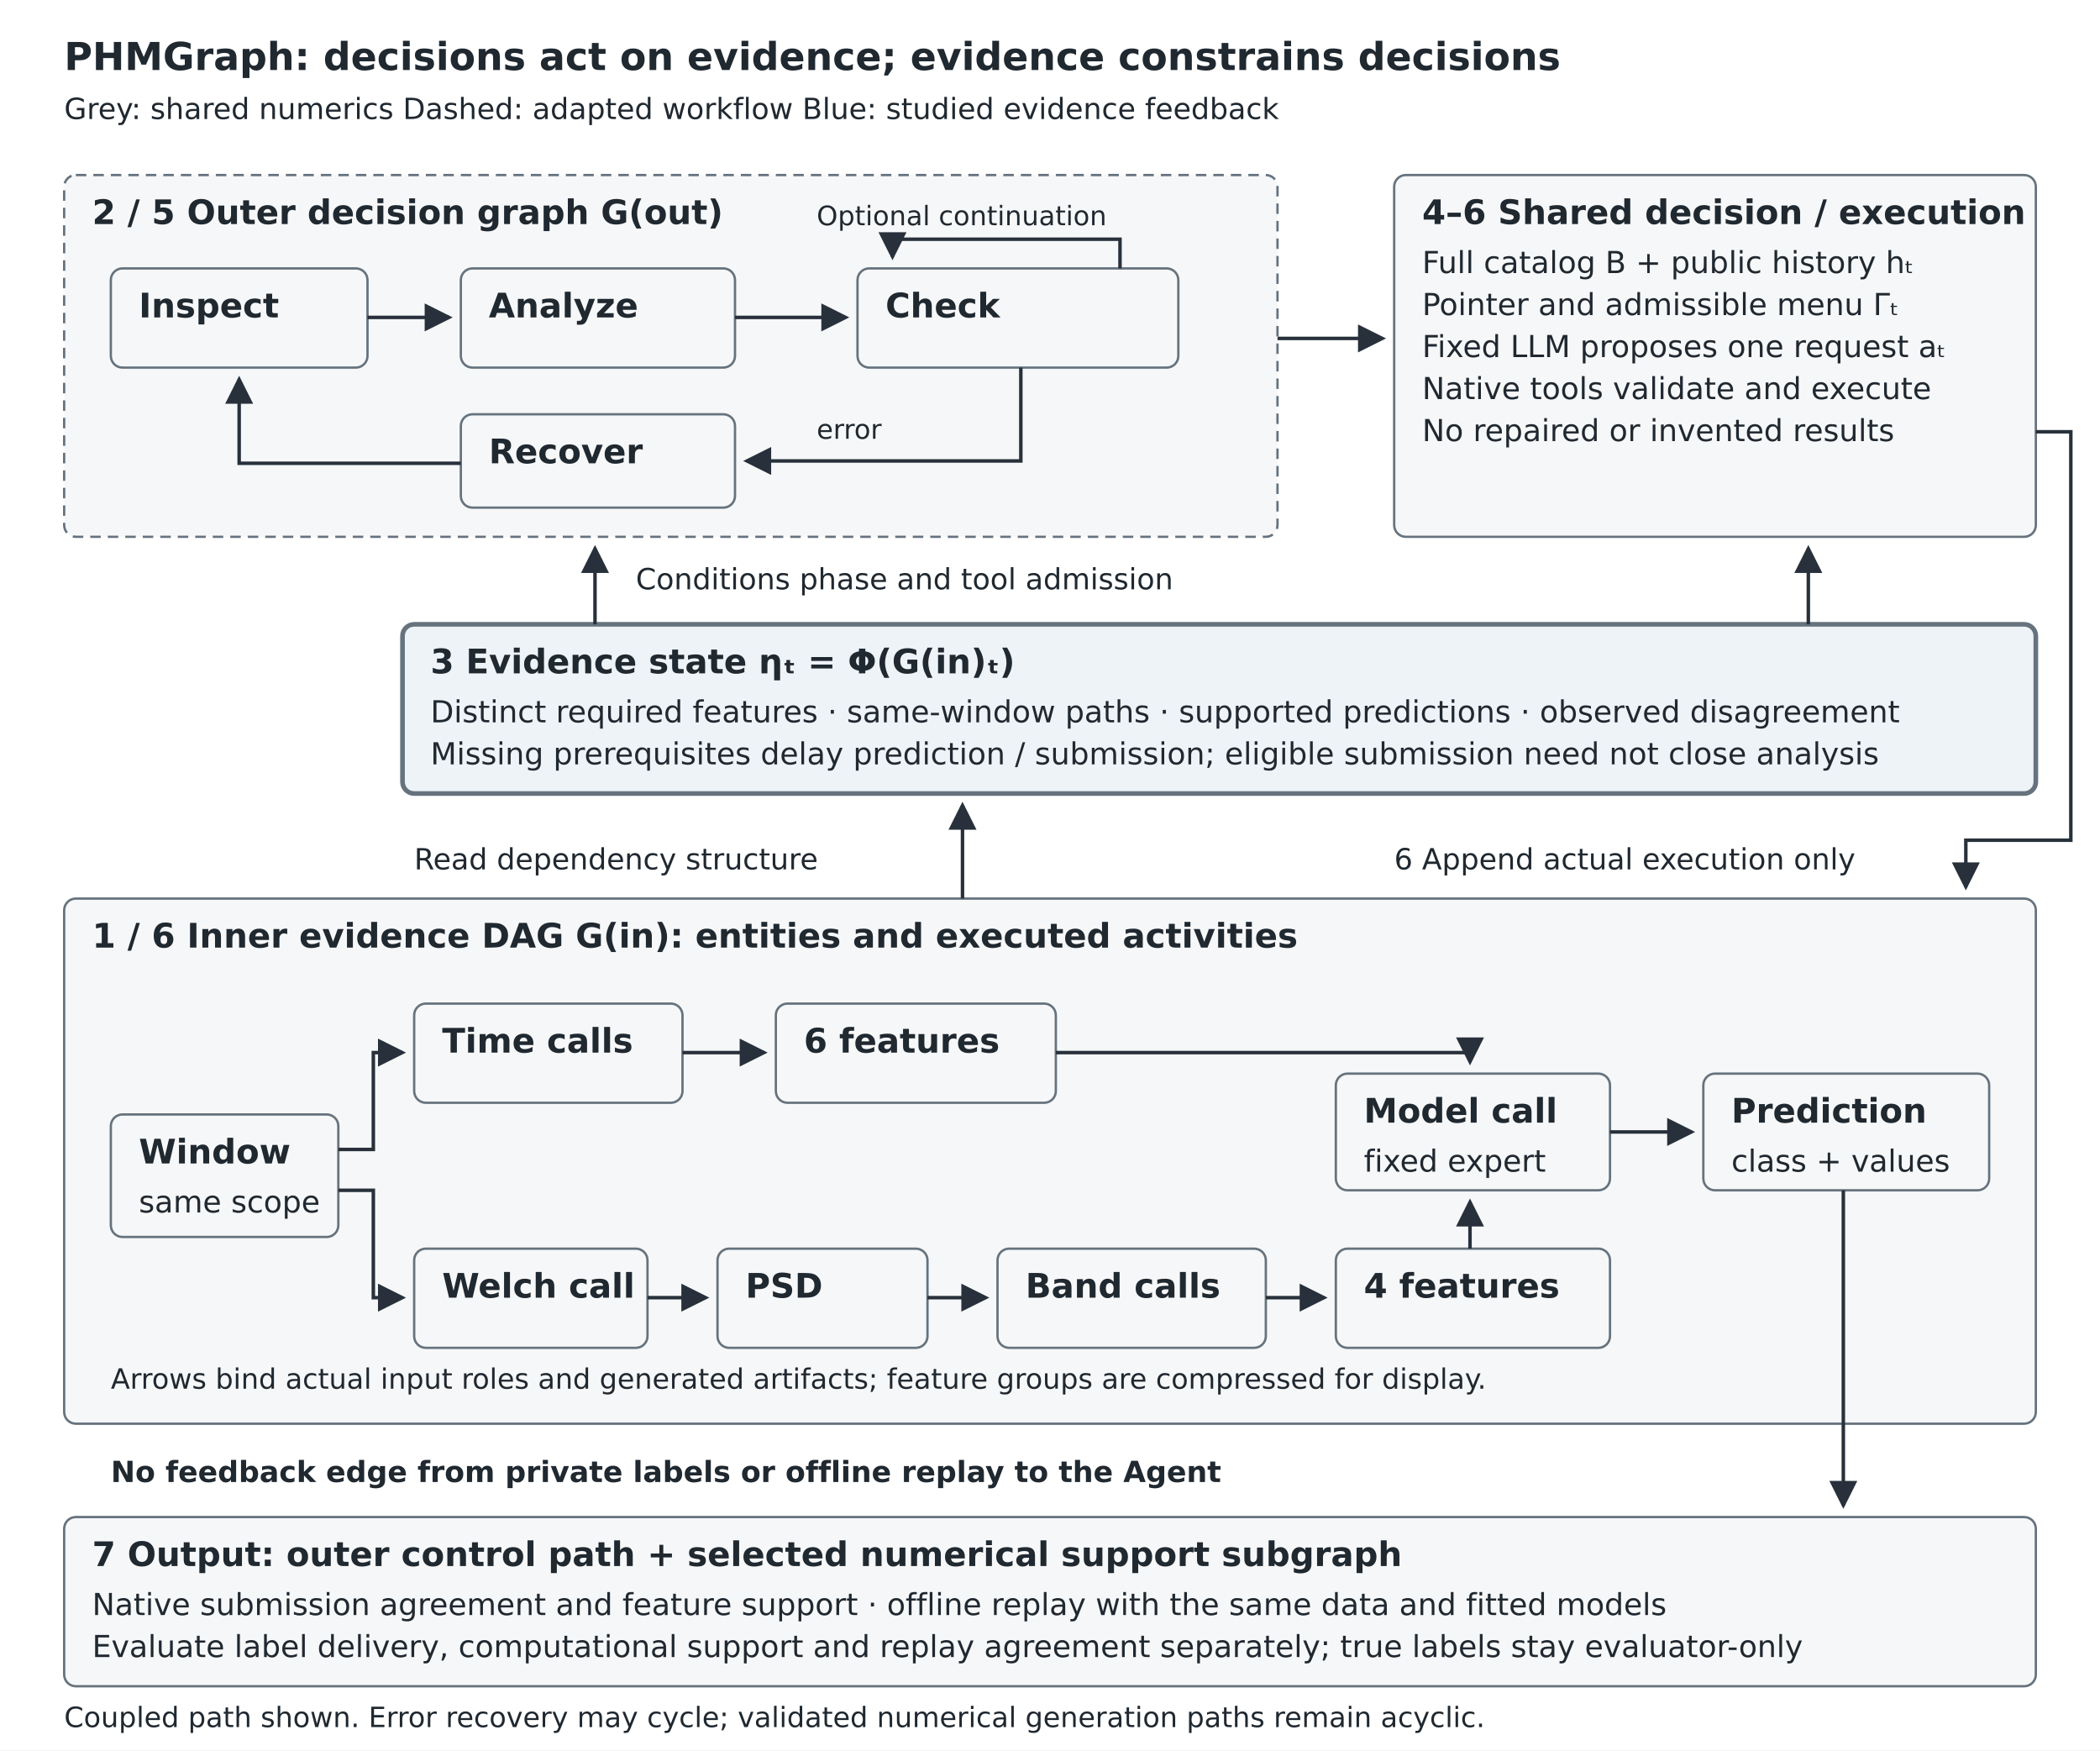
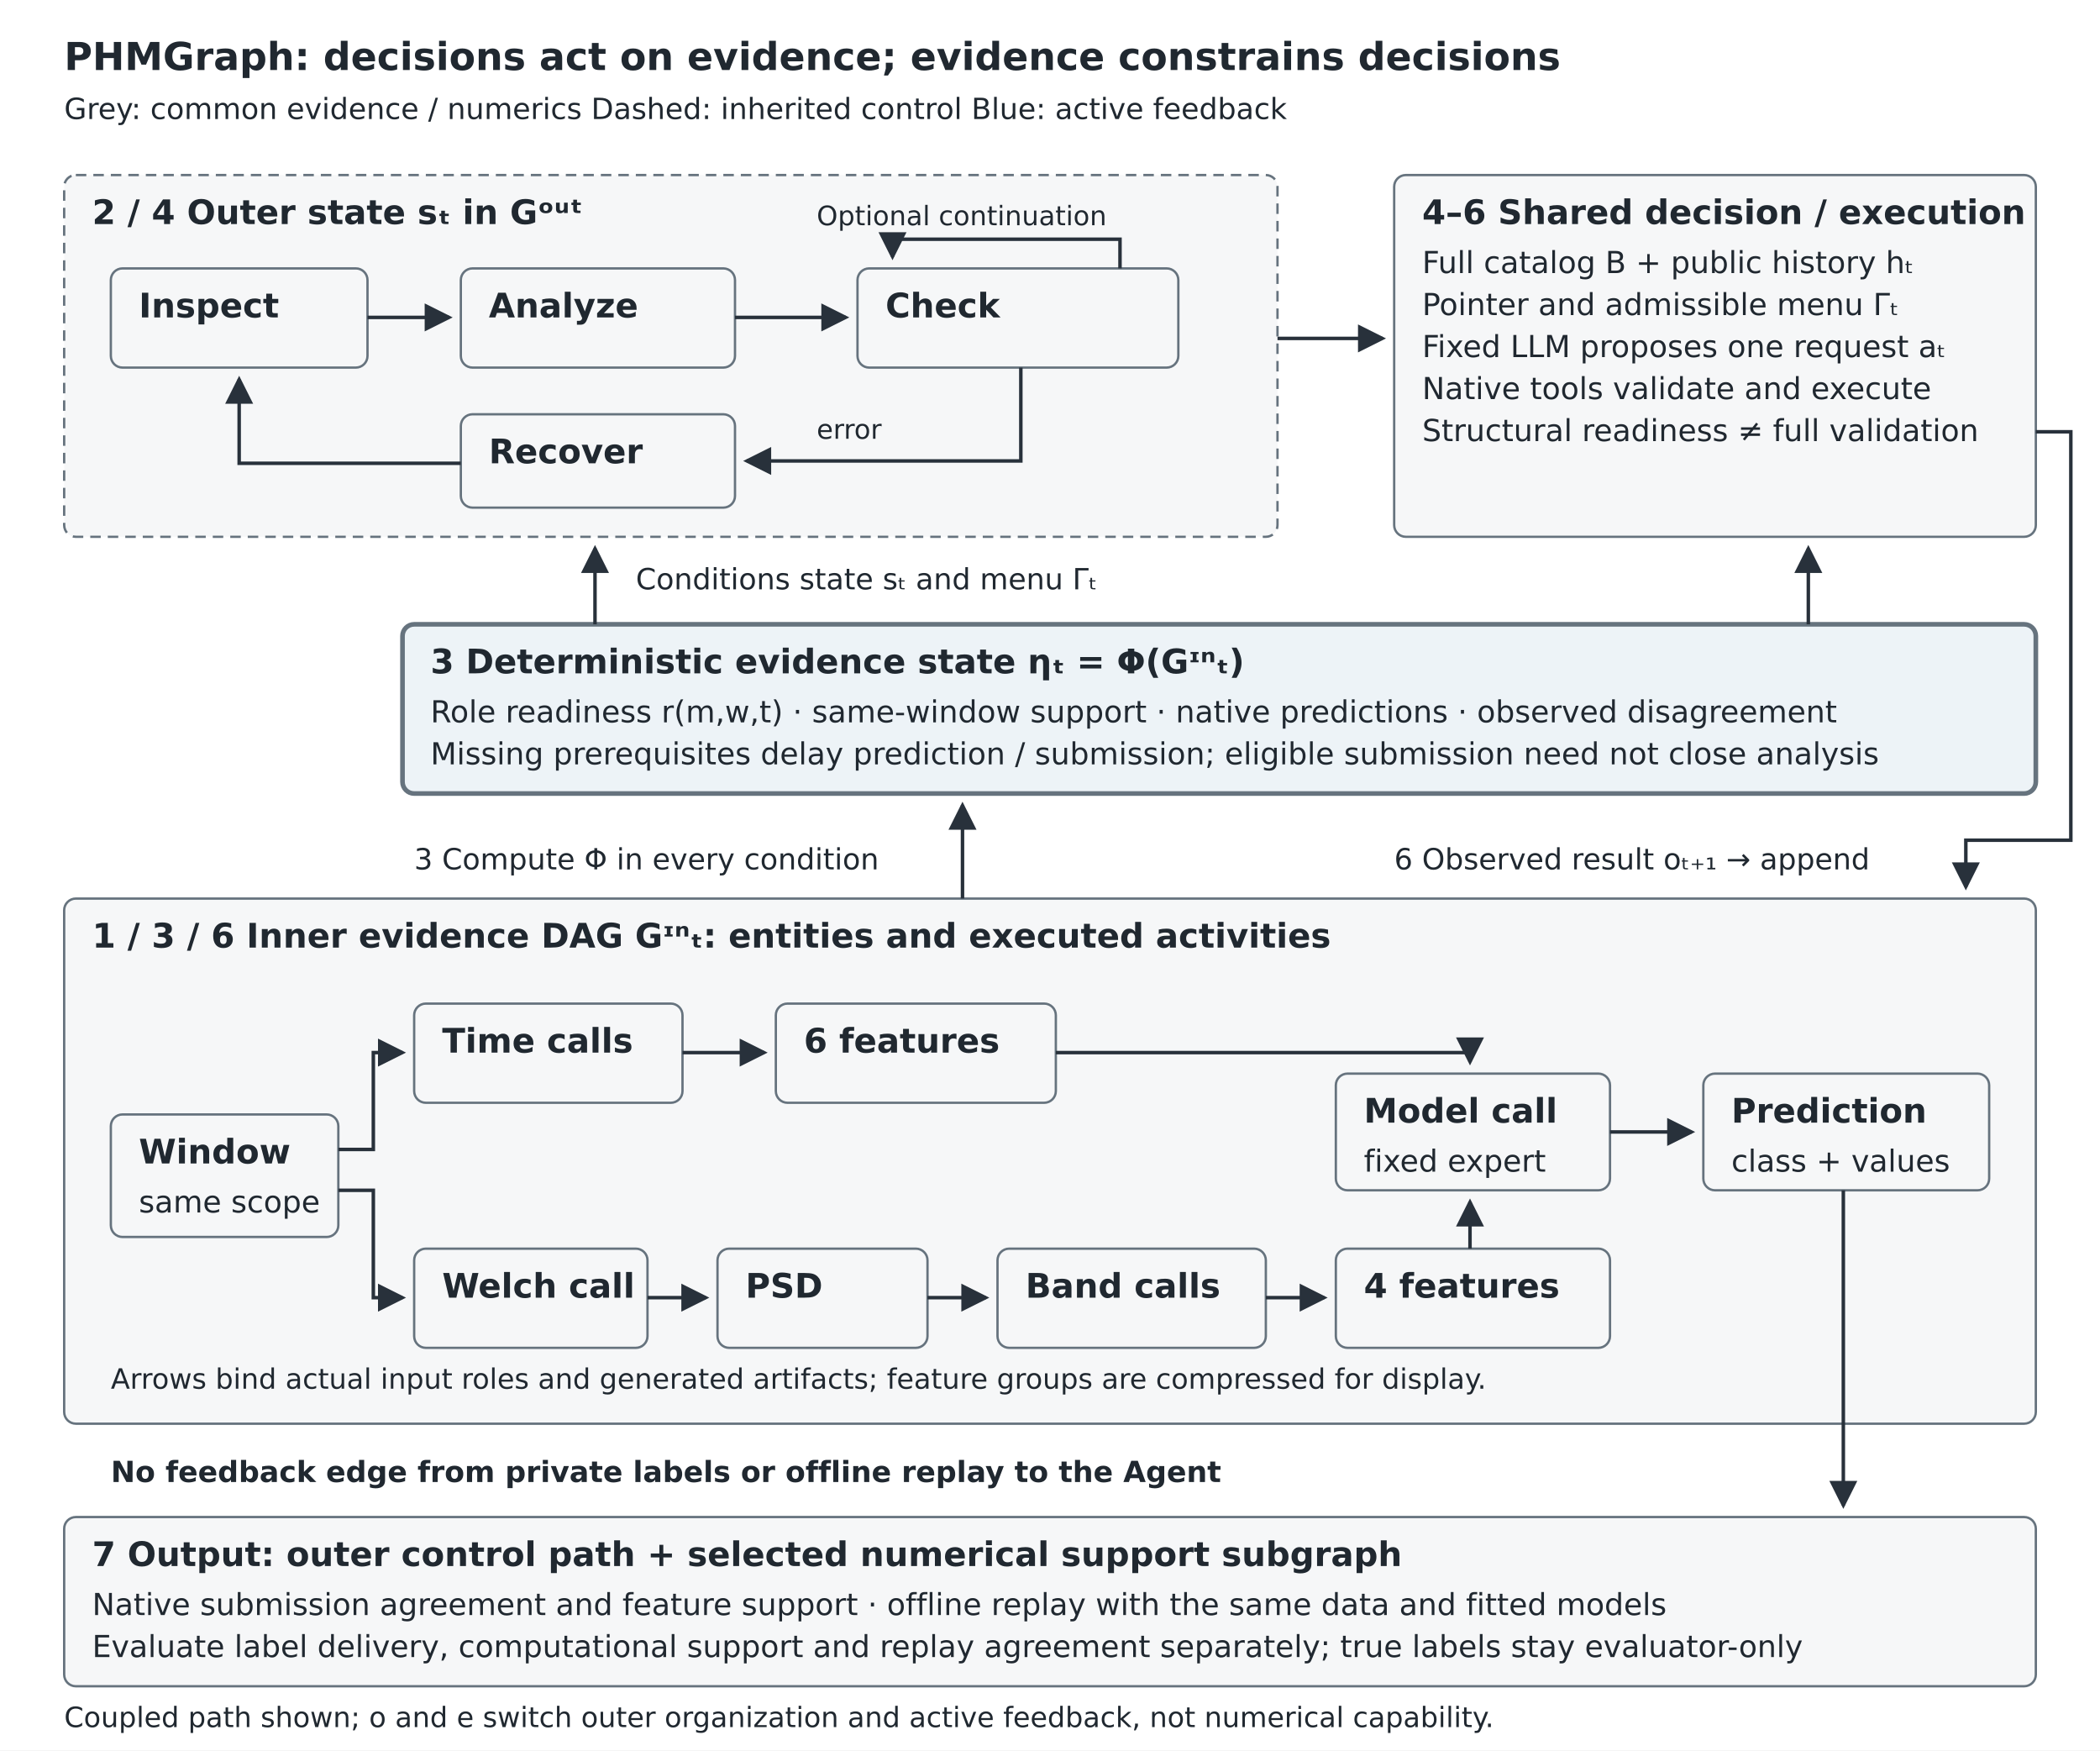
<svg xmlns="http://www.w3.org/2000/svg" width="180mm" height="150mm" viewBox="0 0 1800 1500">
  <defs>
    <marker id="arrow" markerWidth="8" markerHeight="8" refX="7" refY="4" orient="auto">
      <path d="M0 0 L8 4 L0 8 Z" fill="#28313b" />
    </marker>
  </defs>
  <rect width="1800" height="1500" fill="white" />
  <g font-family="DejaVu Sans, Arial, sans-serif" fill="#202830">
    <text x="55" y="60" font-size="33" font-weight="bold" text-anchor="start">PHMGraph: decisions act on evidence; evidence constrains decisions</text>
-     <text x="55" y="102" font-size="25" font-weight="normal" text-anchor="start">Grey: shared numerics     Dashed: adapted workflow     Blue: studied evidence feedback</text>
+     <text x="55" y="102" font-size="25" font-weight="normal" text-anchor="start">Grey: common evidence / numerics    Dashed: inherited control    Blue: active feedback</text>
    <g id="outer-graph">
      <rect x="55" y="150" width="1040" height="310" rx="10" fill="#f6f7f8" stroke="#66737e" stroke-width="2" stroke-dasharray="9 6" />
-       <text x="79" y="192" font-size="29" font-weight="bold" text-anchor="start">2 / 5  Outer decision graph G(out)</text>
+       <text x="79" y="192" font-size="29" font-weight="bold" text-anchor="start">2 / 4  Outer state sₜ in Gᵒᵘᵗ</text>
    </g>
    <g id="phase-inspect">
      <rect x="95" y="230" width="220" height="85" rx="10" fill="#f6f7f8" stroke="#66737e" stroke-width="2" />
      <text x="119" y="272" font-size="29" font-weight="bold" text-anchor="start">Inspect</text>
    </g>
    <g id="phase-analyze">
      <rect x="395" y="230" width="235" height="85" rx="10" fill="#f6f7f8" stroke="#66737e" stroke-width="2" />
      <text x="419" y="272" font-size="29" font-weight="bold" text-anchor="start">Analyze</text>
    </g>
    <g id="phase-check">
      <rect x="735" y="230" width="275" height="85" rx="10" fill="#f6f7f8" stroke="#66737e" stroke-width="2" />
      <text x="759" y="272" font-size="29" font-weight="bold" text-anchor="start">Check</text>
    </g>
    <polyline id="read-to-analyze" points="315,272 385,272" fill="none" stroke="#28313b" stroke-width="3" marker-end="url(#arrow)" />
    <polyline id="ready-to-check" points="630,272 725,272" fill="none" stroke="#28313b" stroke-width="3" marker-end="url(#arrow)" />
    <g id="phase-recover">
      <rect x="395" y="355" width="235" height="80" rx="10" fill="#f6f7f8" stroke="#66737e" stroke-width="2" />
      <text x="419" y="397" font-size="29" font-weight="bold" text-anchor="start">Recover</text>
    </g>
    <polyline id="error-to-recovery" points="875,315 875,395 640,395" fill="none" stroke="#28313b" stroke-width="3" marker-end="url(#arrow)" />
    <text x="700" y="376" font-size="23" font-weight="normal" text-anchor="start">error</text>
    <polyline id="recovery-to-inspect" points="395,397 205,397 205,325" fill="none" stroke="#28313b" stroke-width="3" marker-end="url(#arrow)" />
    <polyline id="check-continuation" points="960,230 960,205 765,205 765,220" fill="none" stroke="#28313b" stroke-width="3" marker-end="url(#arrow)" />
    <text x="700" y="193" font-size="23" font-weight="normal" text-anchor="start">Optional continuation</text>
    <g id="decision-interface">
      <rect x="1195" y="150" width="550" height="310" rx="10" fill="#f6f7f8" stroke="#66737e" stroke-width="2" />
      <text x="1219" y="192" font-size="29" font-weight="bold" text-anchor="start">4–6  Shared decision / execution</text>
      <text x="1219" y="234" font-size="26" font-weight="normal" text-anchor="start">Full catalog B + public history hₜ</text>
      <text x="1219" y="270" font-size="26" font-weight="normal" text-anchor="start">Pointer and admissible menu Γₜ</text>
      <text x="1219" y="306" font-size="26" font-weight="normal" text-anchor="start">Fixed LLM proposes one request aₜ</text>
      <text x="1219" y="342" font-size="26" font-weight="normal" text-anchor="start">Native tools validate and execute</text>
-       <text x="1219" y="378" font-size="26" font-weight="normal" text-anchor="start">No repaired or invented results</text>
+       <text x="1219" y="378" font-size="26" font-weight="normal" text-anchor="start">Structural readiness ≠ full validation</text>
    </g>
    <polyline id="phase-to-interface" points="1095,290 1185,290" fill="none" stroke="#28313b" stroke-width="3" marker-end="url(#arrow)" />
    <g id="evidence-feedback">
      <rect x="345" y="535" width="1400" height="145" rx="10" fill="#edf3f7" stroke="#66737e" stroke-width="4" />
-       <text x="369" y="577" font-size="29" font-weight="bold" text-anchor="start">3  Evidence state ηₜ = Φ(G(in)ₜ)</text>
-       <text x="369" y="619" font-size="26" font-weight="normal" text-anchor="start">Distinct required features · same-window paths · supported predictions · observed disagreement</text>
+       <text x="369" y="577" font-size="29" font-weight="bold" text-anchor="start">3  Deterministic evidence state ηₜ = Φ(Gᶦⁿₜ)</text>
+       <text x="369" y="619" font-size="26" font-weight="normal" text-anchor="start">Role readiness r(m,w,t) · same-window support · native predictions · observed disagreement</text>
      <text x="369" y="655" font-size="26" font-weight="normal" text-anchor="start">Missing prerequisites delay prediction / submission; eligible submission need not close analysis</text>
    </g>
    <polyline id="evidence-to-phase" points="510,535 510,470" fill="none" stroke="#28313b" stroke-width="3" marker-end="url(#arrow)" />
-     <text x="545" y="505" font-size="25" font-weight="normal" text-anchor="start">Conditions phase and tool admission</text>
+     <text x="545" y="505" font-size="25" font-weight="normal" text-anchor="start">Conditions state sₜ and menu Γₜ</text>
    <polyline id="evidence-to-menu" points="1550,535 1550,470" fill="none" stroke="#28313b" stroke-width="3" marker-end="url(#arrow)" />
    <polyline id="execution-to-update" points="1745,370 1775,370 1775,720 1685,720 1685,760" fill="none" stroke="#28313b" stroke-width="3" marker-end="url(#arrow)" />
-     <text x="1195" y="745" font-size="25" font-weight="normal" text-anchor="start">6  Append actual execution only</text>
+     <text x="1195" y="745" font-size="25" font-weight="normal" text-anchor="start">6  Observed result oₜ₊₁ → append</text>
    <g id="inner-graph">
      <rect x="55" y="770" width="1690" height="450" rx="10" fill="#f6f7f8" stroke="#66737e" stroke-width="2" />
-       <text x="79" y="812" font-size="29" font-weight="bold" text-anchor="start">1 / 6  Inner evidence DAG G(in): entities and executed activities</text>
+       <text x="79" y="812" font-size="29" font-weight="bold" text-anchor="start">1 / 3 / 6  Inner evidence DAG Gᶦⁿₜ: entities and executed activities</text>
    </g>
    <g id="raw-window">
      <rect x="95" y="955" width="195" height="105" rx="10" fill="#f6f7f8" stroke="#66737e" stroke-width="2" />
      <text x="119" y="997" font-size="29" font-weight="bold" text-anchor="start">Window</text>
      <text x="119" y="1039" font-size="26" font-weight="normal" text-anchor="start">same scope</text>
    </g>
    <g id="time-call">
      <rect x="355" y="860" width="230" height="85" rx="10" fill="#f6f7f8" stroke="#66737e" stroke-width="2" />
      <text x="379" y="902" font-size="29" font-weight="bold" text-anchor="start">Time calls</text>
    </g>
    <g id="time-features">
      <rect x="665" y="860" width="240" height="85" rx="10" fill="#f6f7f8" stroke="#66737e" stroke-width="2" />
      <text x="689" y="902" font-size="29" font-weight="bold" text-anchor="start">6 features</text>
    </g>
    <g id="psd-call">
      <rect x="355" y="1070" width="200" height="85" rx="10" fill="#f6f7f8" stroke="#66737e" stroke-width="2" />
      <text x="379" y="1112" font-size="29" font-weight="bold" text-anchor="start">Welch call</text>
    </g>
    <g id="psd-entity">
      <rect x="615" y="1070" width="180" height="85" rx="10" fill="#f6f7f8" stroke="#66737e" stroke-width="2" />
      <text x="639" y="1112" font-size="29" font-weight="bold" text-anchor="start">PSD</text>
    </g>
    <g id="band-call">
      <rect x="855" y="1070" width="230" height="85" rx="10" fill="#f6f7f8" stroke="#66737e" stroke-width="2" />
      <text x="879" y="1112" font-size="29" font-weight="bold" text-anchor="start">Band calls</text>
    </g>
    <g id="band-features">
      <rect x="1145" y="1070" width="235" height="85" rx="10" fill="#f6f7f8" stroke="#66737e" stroke-width="2" />
      <text x="1169" y="1112" font-size="29" font-weight="bold" text-anchor="start">4 features</text>
    </g>
    <g id="model-call">
      <rect x="1145" y="920" width="235" height="100" rx="10" fill="#f6f7f8" stroke="#66737e" stroke-width="2" />
      <text x="1169" y="962" font-size="29" font-weight="bold" text-anchor="start">Model call</text>
      <text x="1169" y="1004" font-size="26" font-weight="normal" text-anchor="start">fixed expert</text>
    </g>
    <g id="prediction">
      <rect x="1460" y="920" width="245" height="100" rx="10" fill="#f6f7f8" stroke="#66737e" stroke-width="2" />
      <text x="1484" y="962" font-size="29" font-weight="bold" text-anchor="start">Prediction</text>
      <text x="1484" y="1004" font-size="26" font-weight="normal" text-anchor="start">class + values</text>
    </g>
    <polyline id="window-time-use" points="290,985 320,985 320,902 345,902" fill="none" stroke="#28313b" stroke-width="3" marker-end="url(#arrow)" />
    <polyline id="time-generation" points="585,902 655,902" fill="none" stroke="#28313b" stroke-width="3" marker-end="url(#arrow)" />
    <polyline id="time-model-roles" points="905,902 1260,902 1260,910" fill="none" stroke="#28313b" stroke-width="3" marker-end="url(#arrow)" />
    <polyline id="window-psd-use" points="290,1020 320,1020 320,1112 345,1112" fill="none" stroke="#28313b" stroke-width="3" marker-end="url(#arrow)" />
    <polyline id="psd-generation" points="555,1112 605,1112" fill="none" stroke="#28313b" stroke-width="3" marker-end="url(#arrow)" />
    <polyline id="psd-band-use" points="795,1112 845,1112" fill="none" stroke="#28313b" stroke-width="3" marker-end="url(#arrow)" />
    <polyline id="band-generation" points="1085,1112 1135,1112" fill="none" stroke="#28313b" stroke-width="3" marker-end="url(#arrow)" />
    <polyline id="band-model-roles" points="1260,1070 1260,1030" fill="none" stroke="#28313b" stroke-width="3" marker-end="url(#arrow)" />
    <polyline id="prediction-generation" points="1380,970 1450,970" fill="none" stroke="#28313b" stroke-width="3" marker-end="url(#arrow)" />
    <text x="95" y="1190" font-size="24" font-weight="normal" text-anchor="start">Arrows bind actual input roles and generated artifacts; feature groups are compressed for display.</text>
    <polyline id="inner-to-frontier" points="825,770 825,690" fill="none" stroke="#28313b" stroke-width="3" marker-end="url(#arrow)" />
-     <text x="355" y="745" font-size="25" font-weight="normal" text-anchor="start">Read dependency structure</text>
+     <text x="355" y="745" font-size="25" font-weight="normal" text-anchor="start">3  Compute Φ in every condition</text>
    <g id="explanation-output">
      <rect x="55" y="1300" width="1690" height="145" rx="10" fill="#f6f7f8" stroke="#66737e" stroke-width="2" />
      <text x="79" y="1342" font-size="29" font-weight="bold" text-anchor="start">7  Output: outer control path + selected numerical support subgraph</text>
      <text x="79" y="1384" font-size="26" font-weight="normal" text-anchor="start">Native submission agreement and feature support · offline replay with the same data and fitted models</text>
      <text x="79" y="1420" font-size="26" font-weight="normal" text-anchor="start">Evaluate label delivery, computational support and replay agreement separately; true labels stay evaluator-only</text>
    </g>
    <polyline id="prediction-to-selected-support" points="1580,1020 1580,1290" fill="none" stroke="#28313b" stroke-width="3" marker-end="url(#arrow)" />
    <text x="95" y="1270" font-size="25" font-weight="bold" text-anchor="start">No feedback edge from private labels or offline replay to the Agent</text>
-     <text x="55" y="1480" font-size="24" font-weight="normal" text-anchor="start">Coupled path shown. Error recovery may cycle; validated numerical generation paths remain acyclic.</text>
+     <text x="55" y="1480" font-size="24" font-weight="normal" text-anchor="start">Coupled path shown; o and e switch outer organization and active feedback, not numerical capability.</text>
  </g>
</svg>
